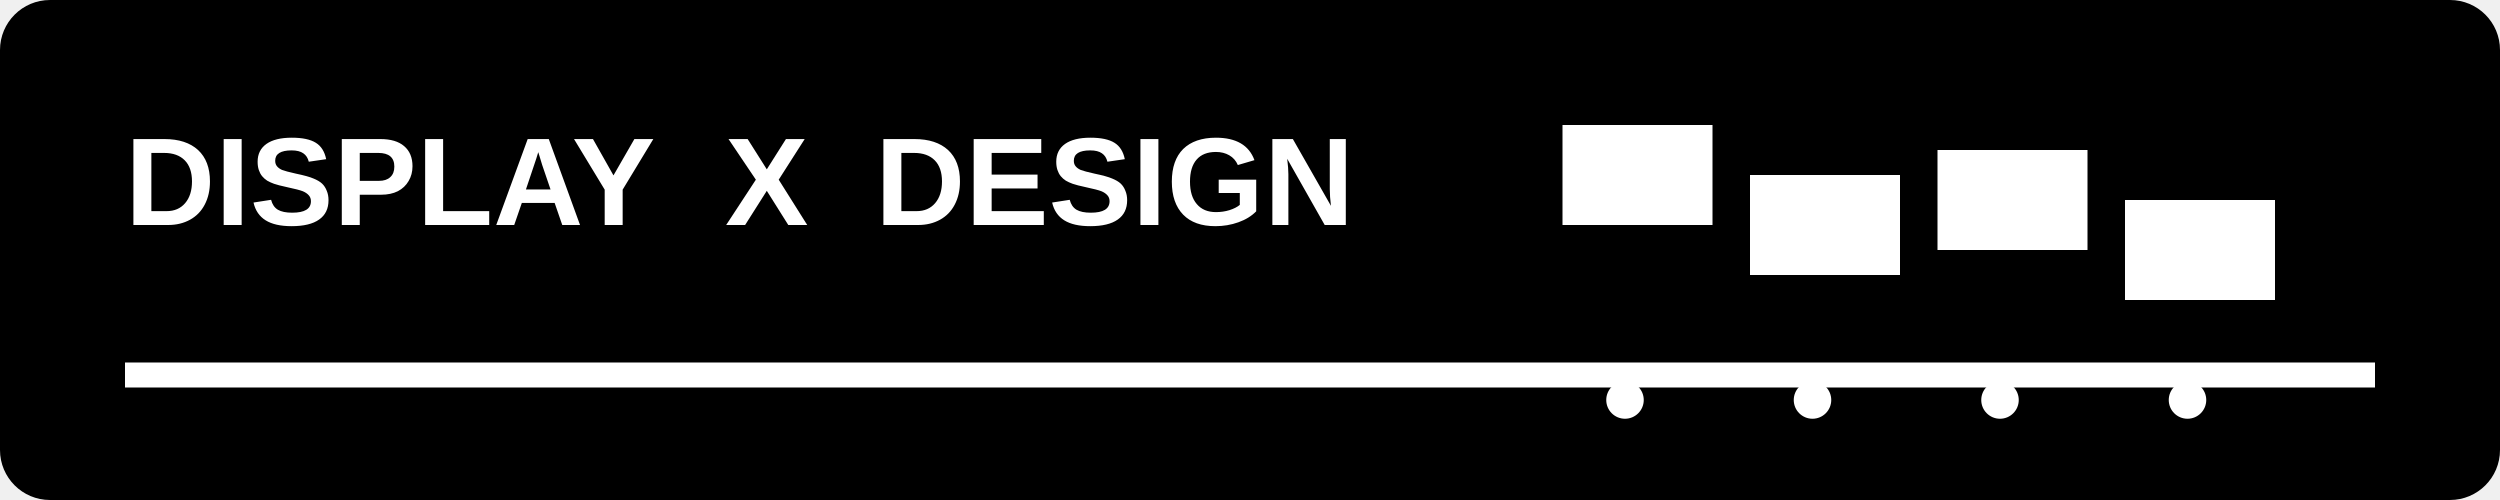
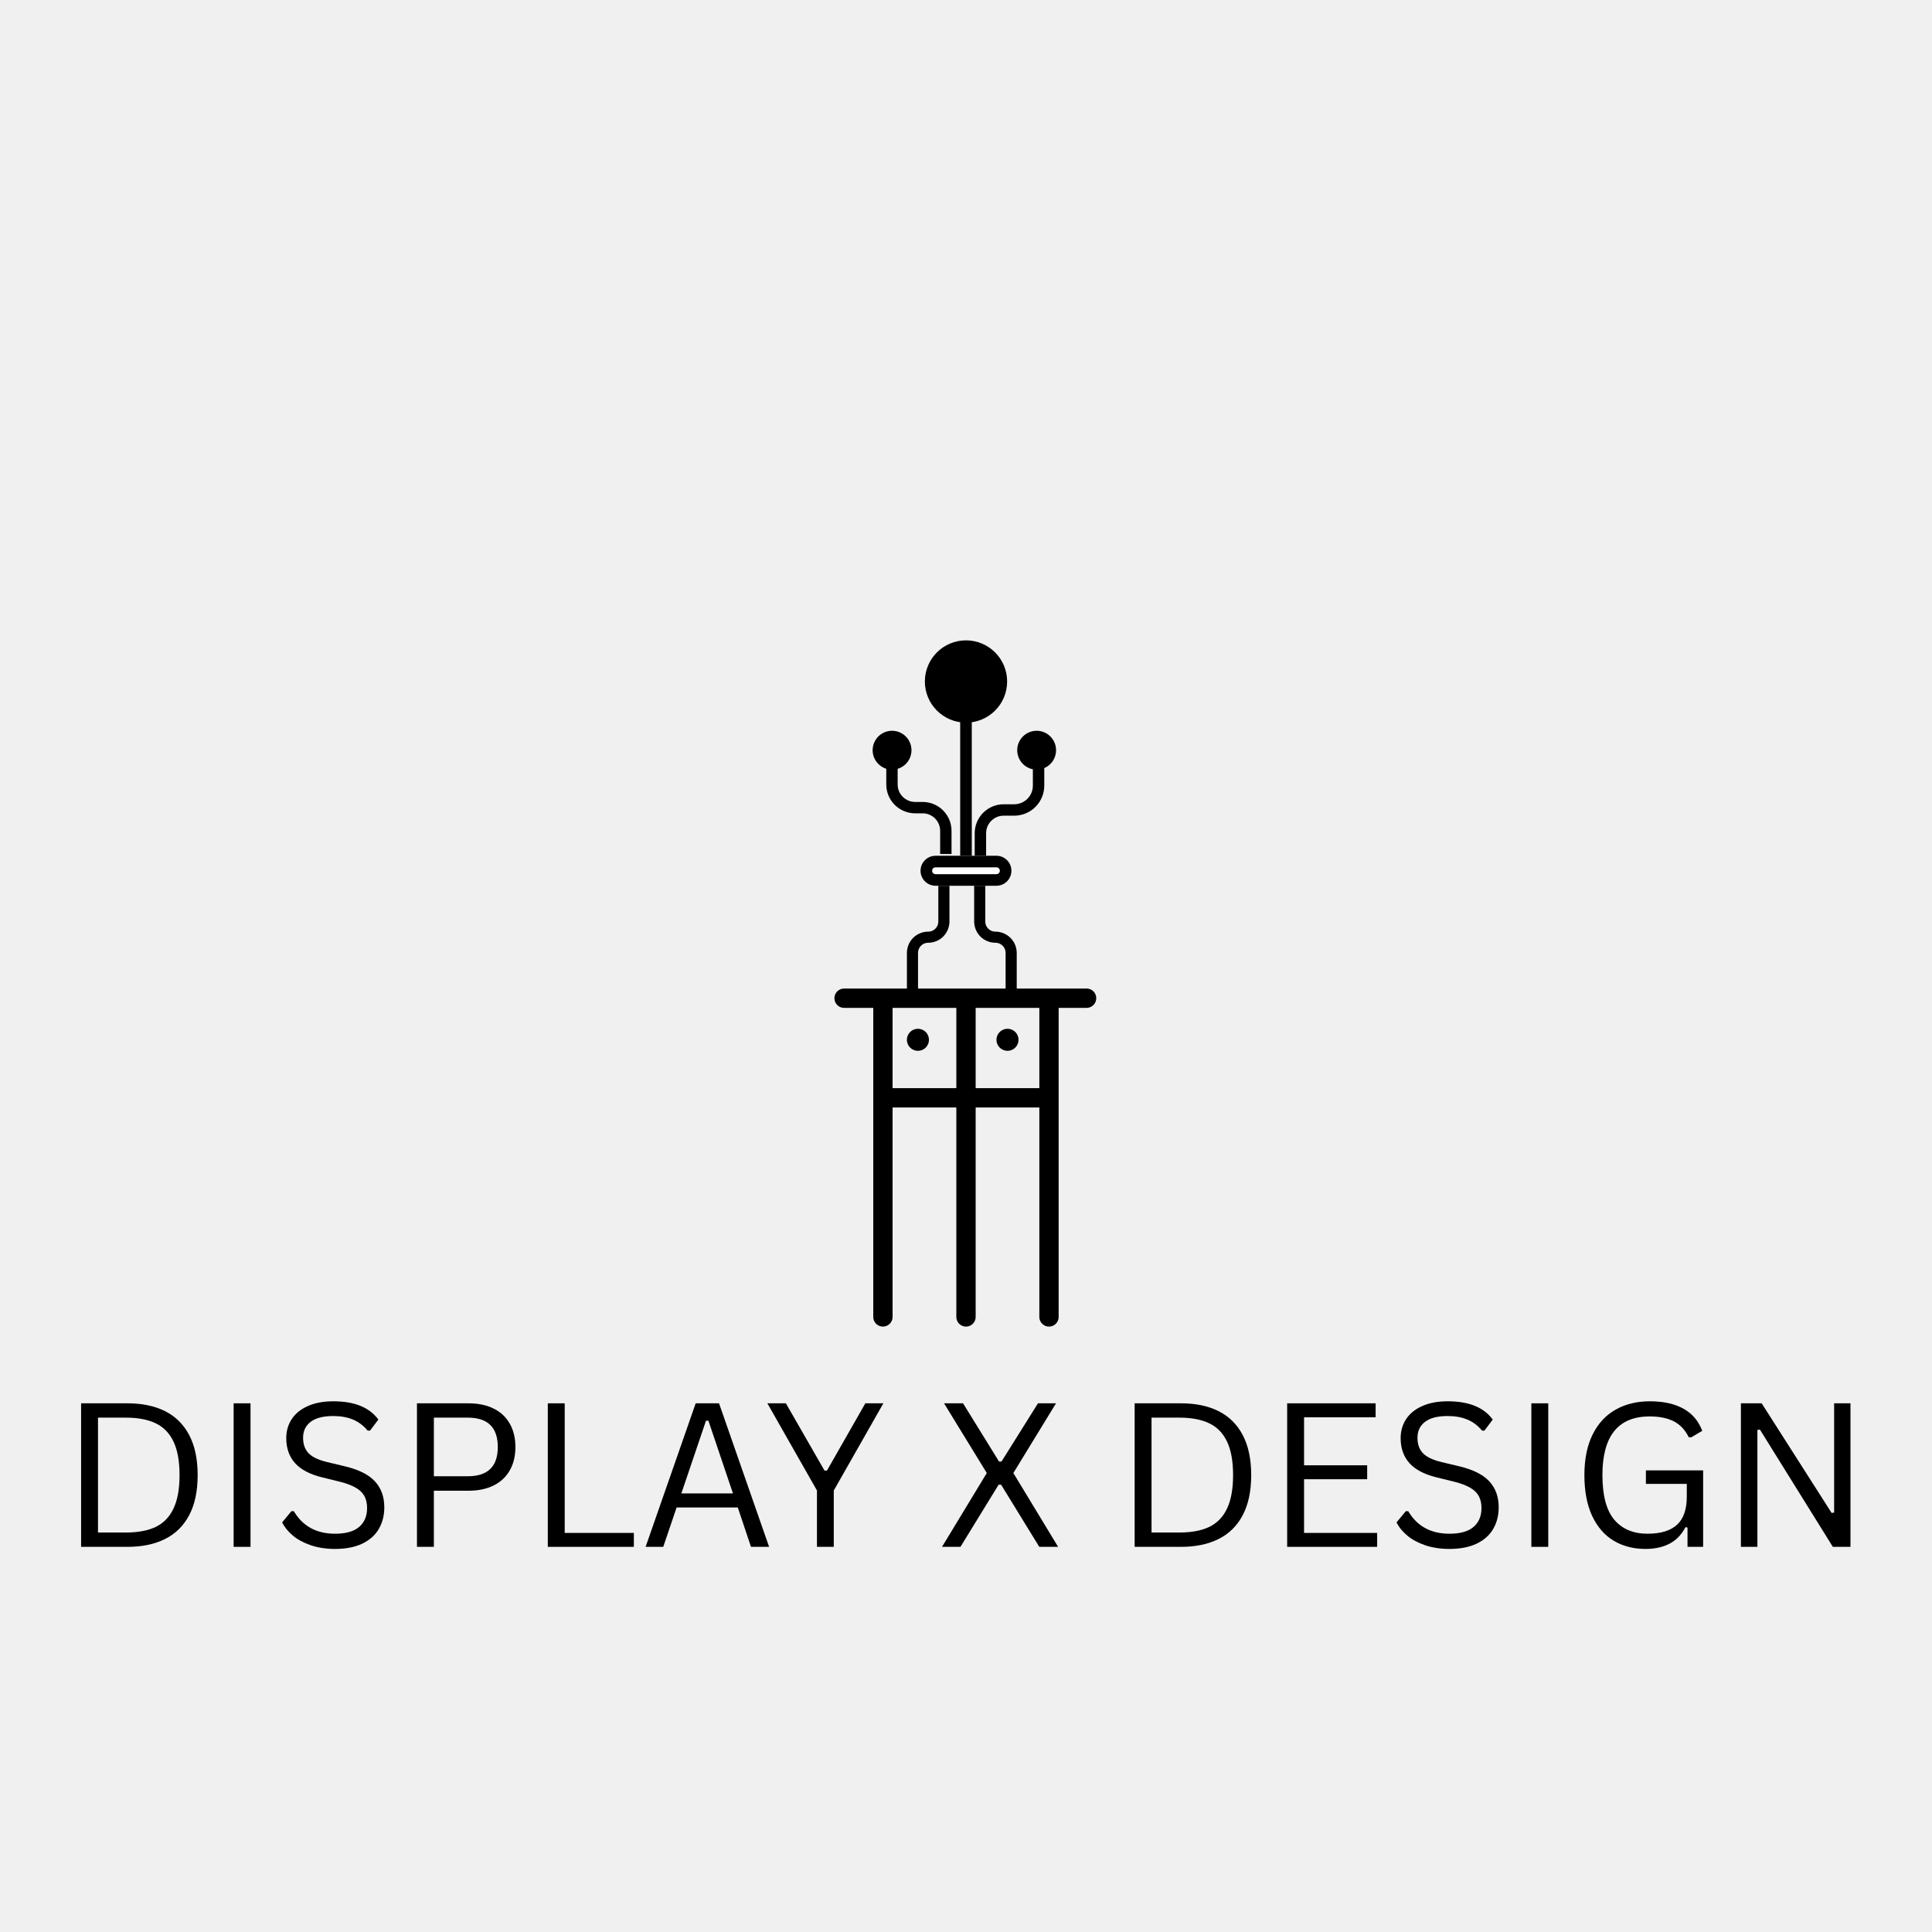
- <svg xmlns="http://www.w3.org/2000/svg" viewBox="0 0 200 40">
-   <rect width="200" height="40" fill="#000" rx="4" />
-   <text x="10" y="18" font-family="Arial, sans-serif" font-size="10" font-weight="bold" fill="#fff">DISPLAY</text>
-   <text x="58" y="18" font-family="Arial, sans-serif" font-size="10" font-weight="bold" fill="#fff">X</text>
-   <text x="70" y="18" font-family="Arial, sans-serif" font-size="10" font-weight="bold" fill="#fff">DESIGN</text>
-   <rect x="125" y="10" width="12" height="8" fill="#fff" />
-   <rect x="140" y="14" width="12" height="8" fill="#fff" />
-   <rect x="155" y="12" width="12" height="8" fill="#fff" />
-   <rect x="170" y="16" width="12" height="8" fill="#fff" />
-   <line x1="10" y1="30" x2="190" y2="30" stroke="#fff" stroke-width="2" />
-   <circle cx="130" cy="32" r="1.5" fill="#fff" />
-   <circle cx="145" cy="32" r="1.5" fill="#fff" />
-   <circle cx="160" cy="32" r="1.5" fill="#fff" />
-   <circle cx="175" cy="32" r="1.5" fill="#fff" />
+ <svg xmlns="http://www.w3.org/2000/svg" width="5000" zoomAndPan="magnify" viewBox="0 0 375 375" height="5000" preserveAspectRatio="xMidYMid meet" version="1.2">
+   <defs>
+     <clipPath id="cb9b7bef19">
+       <path d="M 169.379 141.844 L 176.918 141.844 L 176.918 149.387 L 169.379 149.387 Z M 169.379 141.844 " />
+     </clipPath>
+     <clipPath id="8de77d00ec">
+       <path d="M 173.148 141.844 C 171.066 141.844 169.379 143.535 169.379 145.617 C 169.379 147.699 171.066 149.387 173.148 149.387 C 175.23 149.387 176.918 147.699 176.918 145.617 C 176.918 143.535 175.23 141.844 173.148 141.844 Z M 173.148 141.844 " />
+     </clipPath>
+     <clipPath id="adce69af72">
+       <path d="M 193.414 199.684 L 197.695 199.684 L 197.695 203.965 L 193.414 203.965 Z M 193.414 199.684 " />
+     </clipPath>
+     <clipPath id="366c359f4f">
+       <path d="M 195.555 199.684 C 194.371 199.684 193.414 200.641 193.414 201.824 C 193.414 203.008 194.371 203.965 195.555 203.965 C 196.738 203.965 197.695 203.008 197.695 201.824 C 197.695 200.641 196.738 199.684 195.555 199.684 Z M 195.555 199.684 " />
+     </clipPath>
+     <clipPath id="1328731030">
+       <path d="M 176.027 199.684 L 180.312 199.684 L 180.312 203.965 L 176.027 203.965 Z M 176.027 199.684 " />
+     </clipPath>
+     <clipPath id="62189d8dfa">
+       <path d="M 178.172 199.684 C 176.988 199.684 176.027 200.641 176.027 201.824 C 176.027 203.008 176.988 203.965 178.172 203.965 C 179.355 203.965 180.312 203.008 180.312 201.824 C 180.312 200.641 179.355 199.684 178.172 199.684 Z M 178.172 199.684 " />
+     </clipPath>
+     <clipPath id="6e7784995c">
+       <path d="M 197.441 141.844 L 204.98 141.844 L 204.98 149.387 L 197.441 149.387 Z M 197.441 141.844 " />
+     </clipPath>
+     <clipPath id="f43d7722ad">
+       <path d="M 201.211 141.844 C 199.129 141.844 197.441 143.535 197.441 145.617 C 197.441 147.699 199.129 149.387 201.211 149.387 C 203.293 149.387 204.98 147.699 204.98 145.617 C 204.98 143.535 203.293 141.844 201.211 141.844 Z M 201.211 141.844 " />
+     </clipPath>
+     <clipPath id="aa7fdf61be">
+       <path d="M 179.516 124.293 L 195.484 124.293 L 195.484 140.262 L 179.516 140.262 Z M 179.516 124.293 " />
+     </clipPath>
+     <clipPath id="1a4af4398f">
+       <path d="M 187.5 124.293 C 183.09 124.293 179.516 127.867 179.516 132.277 C 179.516 136.688 183.09 140.262 187.5 140.262 C 191.91 140.262 195.484 136.688 195.484 132.277 C 195.484 127.867 191.91 124.293 187.5 124.293 Z M 187.5 124.293 " />
+     </clipPath>
+     <clipPath id="c0ede245e5">
+       <path d="M 178.668 166.102 L 196.348 166.102 L 196.348 171.934 L 178.668 171.934 Z M 178.668 166.102 " />
+     </clipPath>
+     <clipPath id="fe354c2836">
+       <path d="M 181.582 166.102 L 193.418 166.102 C 195.027 166.102 196.332 167.406 196.332 169.016 C 196.332 170.629 195.027 171.934 193.418 171.934 L 181.582 171.934 C 179.973 171.934 178.668 170.629 178.668 169.016 C 178.668 167.406 179.973 166.102 181.582 166.102 Z M 181.582 166.102 " />
+     </clipPath>
+     <clipPath id="dd89a3bede">
+       <path d="M 178.676 166.102 L 196.668 166.102 L 196.668 172 L 178.676 172 Z M 178.676 166.102 " />
+     </clipPath>
+     <clipPath id="903ebd5c24">
+       <path d="M 181.59 166.102 L 193.406 166.102 C 195.016 166.102 196.316 167.402 196.316 169.012 C 196.316 170.621 195.016 171.926 193.406 171.926 L 181.59 171.926 C 179.98 171.926 178.676 170.621 178.676 169.012 C 178.676 167.402 179.98 166.102 181.59 166.102 Z M 181.59 166.102 " />
+     </clipPath>
+   </defs>
+   <g id="1e4cce119d">
+     <g style="fill:#000000;fill-opacity:1;">
+       <g transform="translate(11.53804, 300.2413)">
+         <path style="stroke:none" d="M 13.219 -27.859 C 16.039 -27.859 18.461 -27.352 20.484 -26.344 C 22.516 -25.332 24.078 -23.789 25.172 -21.719 C 26.273 -19.645 26.828 -17.047 26.828 -13.922 C 26.828 -10.797 26.273 -8.195 25.172 -6.125 C 24.078 -4.062 22.516 -2.523 20.484 -1.516 C 18.461 -0.504 16.039 0 13.219 0 L 4.203 0 L 4.203 -27.859 Z M 12.891 -2.781 C 15.223 -2.781 17.148 -3.141 18.672 -3.859 C 20.191 -4.586 21.344 -5.77 22.125 -7.406 C 22.914 -9.051 23.312 -11.223 23.312 -13.922 C 23.312 -16.641 22.914 -18.816 22.125 -20.453 C 21.344 -22.086 20.191 -23.266 18.672 -23.984 C 17.148 -24.711 15.223 -25.078 12.891 -25.078 L 7.484 -25.078 L 7.484 -2.781 Z M 12.891 -2.781 " />
+       </g>
+     </g>
+     <g style="fill:#000000;fill-opacity:1;">
+       <g transform="translate(41.14295, 300.2413)">
+         <path style="stroke:none" d="M 7.484 0 L 4.203 0 L 4.203 -27.859 L 7.484 -27.859 Z M 7.484 0 " />
+       </g>
+     </g>
+     <g style="fill:#000000;fill-opacity:1;">
+       <g transform="translate(52.8592, 300.2413)">
+         <path style="stroke:none" d="M 12.172 0.406 C 10.422 0.406 8.848 0.164 7.453 -0.312 C 6.066 -0.789 4.91 -1.414 3.984 -2.188 C 3.055 -2.969 2.363 -3.82 1.906 -4.75 L 3.703 -6.922 L 4.172 -6.922 C 5.898 -4.004 8.566 -2.547 12.172 -2.547 C 14.266 -2.547 15.82 -2.984 16.844 -3.859 C 17.875 -4.742 18.391 -5.969 18.391 -7.531 C 18.391 -8.438 18.219 -9.207 17.875 -9.844 C 17.539 -10.477 16.984 -11.02 16.203 -11.469 C 15.43 -11.926 14.379 -12.32 13.047 -12.656 L 9.797 -13.453 C 7.367 -14.035 5.578 -14.961 4.422 -16.234 C 3.273 -17.516 2.703 -19.133 2.703 -21.094 C 2.703 -22.477 3.055 -23.711 3.766 -24.797 C 4.484 -25.879 5.523 -26.723 6.891 -27.328 C 8.266 -27.941 9.906 -28.25 11.812 -28.25 C 13.906 -28.25 15.672 -27.953 17.109 -27.359 C 18.555 -26.773 19.711 -25.891 20.578 -24.703 L 18.969 -22.562 L 18.5 -22.562 C 17.695 -23.531 16.75 -24.242 15.656 -24.703 C 14.562 -25.16 13.281 -25.391 11.812 -25.391 C 9.883 -25.391 8.426 -25.016 7.438 -24.266 C 6.457 -23.516 5.969 -22.484 5.969 -21.172 C 5.969 -19.91 6.328 -18.906 7.047 -18.156 C 7.773 -17.414 8.992 -16.844 10.703 -16.438 L 14.047 -15.641 C 16.742 -15.004 18.695 -14.031 19.906 -12.719 C 21.125 -11.406 21.734 -9.723 21.734 -7.672 C 21.734 -6.098 21.379 -4.703 20.672 -3.484 C 19.973 -2.273 18.906 -1.32 17.469 -0.625 C 16.031 0.062 14.266 0.406 12.172 0.406 Z M 12.172 0.406 " />
+       </g>
+     </g>
+     <g style="fill:#000000;fill-opacity:1;">
+       <g transform="translate(76.72984, 300.2413)">
+         <path style="stroke:none" d="M 14.172 -27.859 C 16.086 -27.859 17.734 -27.516 19.109 -26.828 C 20.484 -26.141 21.523 -25.156 22.234 -23.875 C 22.953 -22.602 23.312 -21.102 23.312 -19.375 C 23.312 -17.645 22.953 -16.145 22.234 -14.875 C 21.523 -13.602 20.484 -12.617 19.109 -11.922 C 17.734 -11.234 16.086 -10.891 14.172 -10.891 L 7.484 -10.891 L 7.484 0 L 4.203 0 L 4.203 -27.859 Z M 14.078 -13.703 C 17.953 -13.703 19.891 -15.594 19.891 -19.375 C 19.891 -23.176 17.953 -25.078 14.078 -25.078 L 7.484 -25.078 L 7.484 -13.703 Z M 14.078 -13.703 " />
+       </g>
+     </g>
+     <g style="fill:#000000;fill-opacity:1;">
+       <g transform="translate(102.1246, 300.2413)">
+         <path style="stroke:none" d="M 7.484 -27.859 L 7.484 -2.703 L 20.906 -2.703 L 20.906 0 L 4.203 0 L 4.203 -27.859 Z M 7.484 -27.859 " />
+       </g>
+     </g>
+     <g style="fill:#000000;fill-opacity:1;">
+       <g transform="translate(124.2044, 300.2413)">
+         <path style="stroke:none" d="M 25.078 0 L 21.562 0 L 19 -7.641 L 7.125 -7.641 L 4.531 0 L 1.109 0 L 10.828 -27.859 L 15.359 -27.859 Z M 12.828 -24.484 L 8.047 -10.375 L 18.062 -10.375 L 13.297 -24.484 Z M 12.828 -24.484 " />
+       </g>
+     </g>
+     <g style="fill:#000000;fill-opacity:1;">
+       <g transform="translate(148.2273, 300.2413)">
+         <path style="stroke:none" d="M 13.609 0 L 10.344 0 L 10.344 -10.938 L 0.719 -27.859 L 4.312 -27.859 L 11.812 -14.797 L 12.281 -14.797 L 19.734 -27.859 L 23.234 -27.859 L 13.609 -10.938 Z M 13.609 0 " />
+       </g>
+     </g>
+     <g style="fill:#000000;fill-opacity:1;">
+       <g transform="translate(172.1741, 300.2413)">
+         <path style="stroke:none" d="" />
+       </g>
+     </g>
+     <g style="fill:#000000;fill-opacity:1;">
+       <g transform="translate(181.7376, 300.2413)">
+         <path style="stroke:none" d="M 4.688 0 L 1.109 0 L 9.797 -14.328 L 1.5 -27.859 L 5.188 -27.859 L 12.172 -16.562 L 12.656 -16.562 L 19.734 -27.859 L 23.234 -27.859 L 14.953 -14.328 L 23.641 0 L 19.984 0 L 12.578 -12.062 L 12.094 -12.062 Z M 4.688 0 " />
+       </g>
+     </g>
+     <g style="fill:#000000;fill-opacity:1;">
+       <g transform="translate(206.4655, 300.2413)">
+         <path style="stroke:none" d="" />
+       </g>
+     </g>
+     <g style="fill:#000000;fill-opacity:1;">
+       <g transform="translate(216.029, 300.2413)">
+         <path style="stroke:none" d="M 13.219 -27.859 C 16.039 -27.859 18.461 -27.352 20.484 -26.344 C 22.516 -25.332 24.078 -23.789 25.172 -21.719 C 26.273 -19.645 26.828 -17.047 26.828 -13.922 C 26.828 -10.797 26.273 -8.195 25.172 -6.125 C 24.078 -4.062 22.516 -2.523 20.484 -1.516 C 18.461 -0.504 16.039 0 13.219 0 L 4.203 0 L 4.203 -27.859 Z M 12.891 -2.781 C 15.223 -2.781 17.148 -3.141 18.672 -3.859 C 20.191 -4.586 21.344 -5.77 22.125 -7.406 C 22.914 -9.051 23.312 -11.223 23.312 -13.922 C 23.312 -16.641 22.914 -18.816 22.125 -20.453 C 21.344 -22.086 20.191 -23.266 18.672 -23.984 C 17.148 -24.711 15.223 -25.078 12.891 -25.078 L 7.484 -25.078 L 7.484 -2.781 Z M 12.891 -2.781 " />
+       </g>
+     </g>
+     <g style="fill:#000000;fill-opacity:1;">
+       <g transform="translate(245.6339, 300.2413)">
+         <path style="stroke:none" d="M 7.484 -13.125 L 7.484 -2.703 L 21.672 -2.703 L 21.672 0 L 4.203 0 L 4.203 -27.859 L 21.375 -27.859 L 21.375 -25.141 L 7.484 -25.141 L 7.484 -15.828 L 19.734 -15.828 L 19.734 -13.125 Z M 7.484 -13.125 " />
+       </g>
+     </g>
+     <g style="fill:#000000;fill-opacity:1;">
+       <g transform="translate(269.1617, 300.2413)">
+         <path style="stroke:none" d="M 12.172 0.406 C 10.422 0.406 8.848 0.164 7.453 -0.312 C 6.066 -0.789 4.91 -1.414 3.984 -2.188 C 3.055 -2.969 2.363 -3.82 1.906 -4.75 L 3.703 -6.922 L 4.172 -6.922 C 5.898 -4.004 8.566 -2.547 12.172 -2.547 C 14.266 -2.547 15.82 -2.984 16.844 -3.859 C 17.875 -4.742 18.391 -5.969 18.391 -7.531 C 18.391 -8.438 18.219 -9.207 17.875 -9.844 C 17.539 -10.477 16.984 -11.02 16.203 -11.469 C 15.43 -11.926 14.379 -12.32 13.047 -12.656 L 9.797 -13.453 C 7.367 -14.035 5.578 -14.961 4.422 -16.234 C 3.273 -17.516 2.703 -19.133 2.703 -21.094 C 2.703 -22.477 3.055 -23.711 3.766 -24.797 C 4.484 -25.879 5.523 -26.723 6.891 -27.328 C 8.266 -27.941 9.906 -28.25 11.812 -28.25 C 13.906 -28.25 15.672 -27.953 17.109 -27.359 C 18.555 -26.773 19.711 -25.891 20.578 -24.703 L 18.969 -22.562 L 18.5 -22.562 C 17.695 -23.531 16.75 -24.242 15.656 -24.703 C 14.562 -25.16 13.281 -25.391 11.812 -25.391 C 9.883 -25.391 8.426 -25.016 7.438 -24.266 C 6.457 -23.516 5.969 -22.484 5.969 -21.172 C 5.969 -19.91 6.328 -18.906 7.047 -18.156 C 7.773 -17.414 8.992 -16.844 10.703 -16.438 L 14.047 -15.641 C 16.742 -15.004 18.695 -14.031 19.906 -12.719 C 21.125 -11.406 21.734 -9.723 21.734 -7.672 C 21.734 -6.098 21.379 -4.703 20.672 -3.484 C 19.973 -2.273 18.906 -1.32 17.469 -0.625 C 16.031 0.062 14.266 0.406 12.172 0.406 Z M 12.172 0.406 " />
+       </g>
+     </g>
+     <g style="fill:#000000;fill-opacity:1;">
+       <g transform="translate(293.0323, 300.2413)">
+         <path style="stroke:none" d="M 7.484 0 L 4.203 0 L 4.203 -27.859 L 7.484 -27.859 Z M 7.484 0 " />
+       </g>
+     </g>
+     <g style="fill:#000000;fill-opacity:1;">
+       <g transform="translate(304.7486, 300.2413)">
+         <path style="stroke:none" d="M 14.656 0.406 C 12.312 0.406 10.25 -0.125 8.469 -1.188 C 6.688 -2.258 5.289 -3.867 4.281 -6.016 C 3.281 -8.16 2.781 -10.797 2.781 -13.922 C 2.781 -17.047 3.316 -19.68 4.391 -21.828 C 5.461 -23.973 6.953 -25.578 8.859 -26.641 C 10.766 -27.711 12.961 -28.25 15.453 -28.25 C 18.117 -28.25 20.305 -27.77 22.016 -26.812 C 23.734 -25.852 24.945 -24.422 25.656 -22.516 L 23.531 -21.266 L 23.047 -21.266 C 22.328 -22.711 21.348 -23.75 20.109 -24.375 C 18.879 -25 17.328 -25.312 15.453 -25.312 C 9.336 -25.312 6.281 -21.516 6.281 -13.922 C 6.281 -9.973 7.047 -7.086 8.578 -5.266 C 10.117 -3.453 12.273 -2.547 15.047 -2.547 C 17.586 -2.547 19.488 -3.125 20.75 -4.281 C 22.02 -5.438 22.656 -7.258 22.656 -9.75 L 22.656 -12.219 L 14.719 -12.219 L 14.719 -14.844 L 25.828 -14.844 L 25.828 0 L 22.797 0 L 22.797 -3.734 L 22.406 -3.828 C 21.664 -2.391 20.641 -1.32 19.328 -0.625 C 18.016 0.062 16.457 0.406 14.656 0.406 Z M 14.656 0.406 " />
+       </g>
+     </g>
+     <g style="fill:#000000;fill-opacity:1;">
+       <g transform="translate(333.7058, 300.2413)">
+         <path style="stroke:none" d="M 7.406 0 L 4.203 0 L 4.203 -27.859 L 8.234 -27.859 L 21.812 -6.578 L 22.297 -6.656 L 22.297 -27.859 L 25.469 -27.859 L 25.469 0 L 22.047 0 L 7.891 -22.766 L 7.406 -22.688 Z M 7.406 0 " />
+       </g>
+     </g>
+     <path style="fill:none;stroke-width:5;stroke-linecap:round;stroke-linejoin:miter;stroke:#000000;stroke-opacity:1;stroke-miterlimit:4;" d="M 2.502 2.498 L 82.487 2.498 " transform="matrix(0,-0.75,0.75,0,169.5017,257.4899)" />
+     <path style="fill:none;stroke-width:5;stroke-linecap:round;stroke-linejoin:miter;stroke:#000000;stroke-opacity:1;stroke-miterlimit:4;" d="M 2.502 2.5 L 82.487 2.5 " transform="matrix(0.000000001309,-0.75,0.75,0.000000001309,185.6248,257.4899)" />
+     <path style="fill:none;stroke-width:5;stroke-linecap:round;stroke-linejoin:miter;stroke:#000000;stroke-opacity:1;stroke-miterlimit:4;" d="M 2.502 2.5 L 82.487 2.5 " transform="matrix(0,-0.75,0.75,0,201.7344,257.4899)" />
+     <path style="fill:none;stroke-width:5;stroke-linecap:round;stroke-linejoin:miter;stroke:#000000;stroke-opacity:1;stroke-miterlimit:4;" d="M 2.497 2.499 L 40.477 2.499 " transform="matrix(0.75,0.000000000000001984,-0.000000000000001984,0.75,171.3769,211.208)" />
+     <path style="fill:none;stroke-width:5;stroke-linecap:round;stroke-linejoin:miter;stroke:#000000;stroke-opacity:1;stroke-miterlimit:4;" d="M 2.503 2.498 L 65.263 2.498 " transform="matrix(0.75,0,0,0.75,161.959,191.8764)" />
+     <g clip-rule="nonzero" clip-path="url(#cb9b7bef19)">
+       <g clip-rule="nonzero" clip-path="url(#8de77d00ec)">
+         <path style=" stroke:none;fill-rule:nonzero;fill:#000000;fill-opacity:1;" d="M 169.379 141.844 L 176.918 141.844 L 176.918 149.387 L 169.379 149.387 Z M 169.379 141.844 " />
+       </g>
+     </g>
+     <g clip-rule="nonzero" clip-path="url(#adce69af72)">
+       <g clip-rule="nonzero" clip-path="url(#366c359f4f)">
+         <path style=" stroke:none;fill-rule:nonzero;fill:#000000;fill-opacity:1;" d="M 193.414 199.684 L 197.695 199.684 L 197.695 203.965 L 193.414 203.965 Z M 193.414 199.684 " />
+       </g>
+     </g>
+     <g clip-rule="nonzero" clip-path="url(#1328731030)">
+       <g clip-rule="nonzero" clip-path="url(#62189d8dfa)">
+         <path style=" stroke:none;fill-rule:nonzero;fill:#000000;fill-opacity:1;" d="M 176.027 199.684 L 180.312 199.684 L 180.312 203.965 L 176.027 203.965 Z M 176.027 199.684 " />
+       </g>
+     </g>
+     <path style="fill:none;stroke-width:3;stroke-linecap:round;stroke-linejoin:miter;stroke:#000000;stroke-opacity:1;stroke-miterlimit:4;" d="M 1.499 1.499 L 40.4 1.499 " transform="matrix(0,-0.75,0.75,0,186.3722,168.503)" />
+     <path style="fill:none;stroke-width:3;stroke-linecap:butt;stroke-linejoin:miter;stroke:#000000;stroke-opacity:1;stroke-miterlimit:4;" d="M 1.502 0.002 L 1.502 6.115 C 1.502 7.734 2.144 9.289 3.29 10.435 C 4.436 11.581 5.991 12.229 7.615 12.229 L 9.594 12.229 C 11.218 12.229 12.773 12.871 13.919 14.017 C 15.065 15.163 15.708 16.718 15.708 18.342 L 15.708 24.455 " transform="matrix(0.736102,0,0,0.736102,172.0235,147.7603)" />
+     <path style="fill:none;stroke-width:3;stroke-linecap:butt;stroke-linejoin:miter;stroke:#000000;stroke-opacity:1;stroke-miterlimit:4;" d="M 16.801 0.002 L 16.801 6.408 C 16.801 8.107 16.123 9.738 14.921 10.94 C 13.719 12.142 12.089 12.814 10.389 12.814 L 7.615 12.814 C 5.99 12.814 4.439 13.46 3.29 14.609 C 2.146 15.752 1.5 17.309 1.5 18.929 L 1.5 25.044 " transform="matrix(0.737831,0,0,0.737831,189.1899,147.7603)" />
+     <g clip-rule="nonzero" clip-path="url(#6e7784995c)">
+       <g clip-rule="nonzero" clip-path="url(#f43d7722ad)">
+         <path style=" stroke:none;fill-rule:nonzero;fill:#000000;fill-opacity:1;" d="M 197.441 141.844 L 204.98 141.844 L 204.98 149.387 L 197.441 149.387 Z M 197.441 141.844 " />
+       </g>
+     </g>
+     <path style="fill:none;stroke-width:3;stroke-linecap:butt;stroke-linejoin:miter;stroke:#000000;stroke-opacity:1;stroke-miterlimit:4;" d="M 9.979 0.002 L 9.979 10.928 C 9.979 12.052 9.533 13.127 8.74 13.925 C 7.942 14.718 6.862 15.163 5.737 15.163 C 4.613 15.163 3.538 15.614 2.74 16.407 C 1.947 17.205 1.502 18.28 1.502 19.404 L 1.502 30.33 " transform="matrix(0.719346,0,0,0.719346,176.029,171.0025)" />
+     <path style="fill:none;stroke-width:3;stroke-linecap:butt;stroke-linejoin:miter;stroke:#000000;stroke-opacity:1;stroke-miterlimit:4;" d="M 1.497 0.002 L 1.497 10.928 C 1.497 12.052 1.948 13.127 2.741 13.925 C 3.539 14.718 4.614 15.163 5.738 15.163 C 6.862 15.163 7.943 15.614 8.736 16.407 C 9.534 17.205 9.979 18.28 9.979 19.404 L 9.979 30.33 " transform="matrix(0.719346,0,0,0.719346,189.087,171.0025)" />
+     <g clip-rule="nonzero" clip-path="url(#aa7fdf61be)">
+       <g clip-rule="nonzero" clip-path="url(#1a4af4398f)">
+         <path style=" stroke:none;fill-rule:nonzero;fill:#000000;fill-opacity:1;" d="M 179.516 124.293 L 195.484 124.293 L 195.484 140.262 L 179.516 140.262 Z M 179.516 124.293 " />
+       </g>
+     </g>
+     <g clip-rule="nonzero" clip-path="url(#c0ede245e5)">
+       <g clip-rule="nonzero" clip-path="url(#fe354c2836)">
+         <path style=" stroke:none;fill-rule:nonzero;fill:#ffffff;fill-opacity:1;" d="M 178.668 166.102 L 196.324 166.102 L 196.324 171.934 L 178.668 171.934 Z M 178.668 166.102 " />
+       </g>
+     </g>
+     <g clip-rule="nonzero" clip-path="url(#dd89a3bede)">
+       <g clip-rule="nonzero" clip-path="url(#903ebd5c24)">
+         <path style="fill:none;stroke-width:6;stroke-linecap:butt;stroke-linejoin:miter;stroke:#000000;stroke-opacity:1;stroke-miterlimit:4;" d="M 3.883 0.001 L 19.638 0.001 C 21.784 0.001 23.519 1.736 23.519 3.882 C 23.519 6.027 21.784 7.767 19.638 7.767 L 3.883 7.767 C 1.737 7.767 -0.002 6.027 -0.002 3.882 C -0.002 1.736 1.737 0.001 3.883 0.001 Z M 3.883 0.001 " transform="matrix(0.75,0,0,0.75,178.6774,166.1005)" />
+       </g>
+     </g>
+   </g>
</svg>
